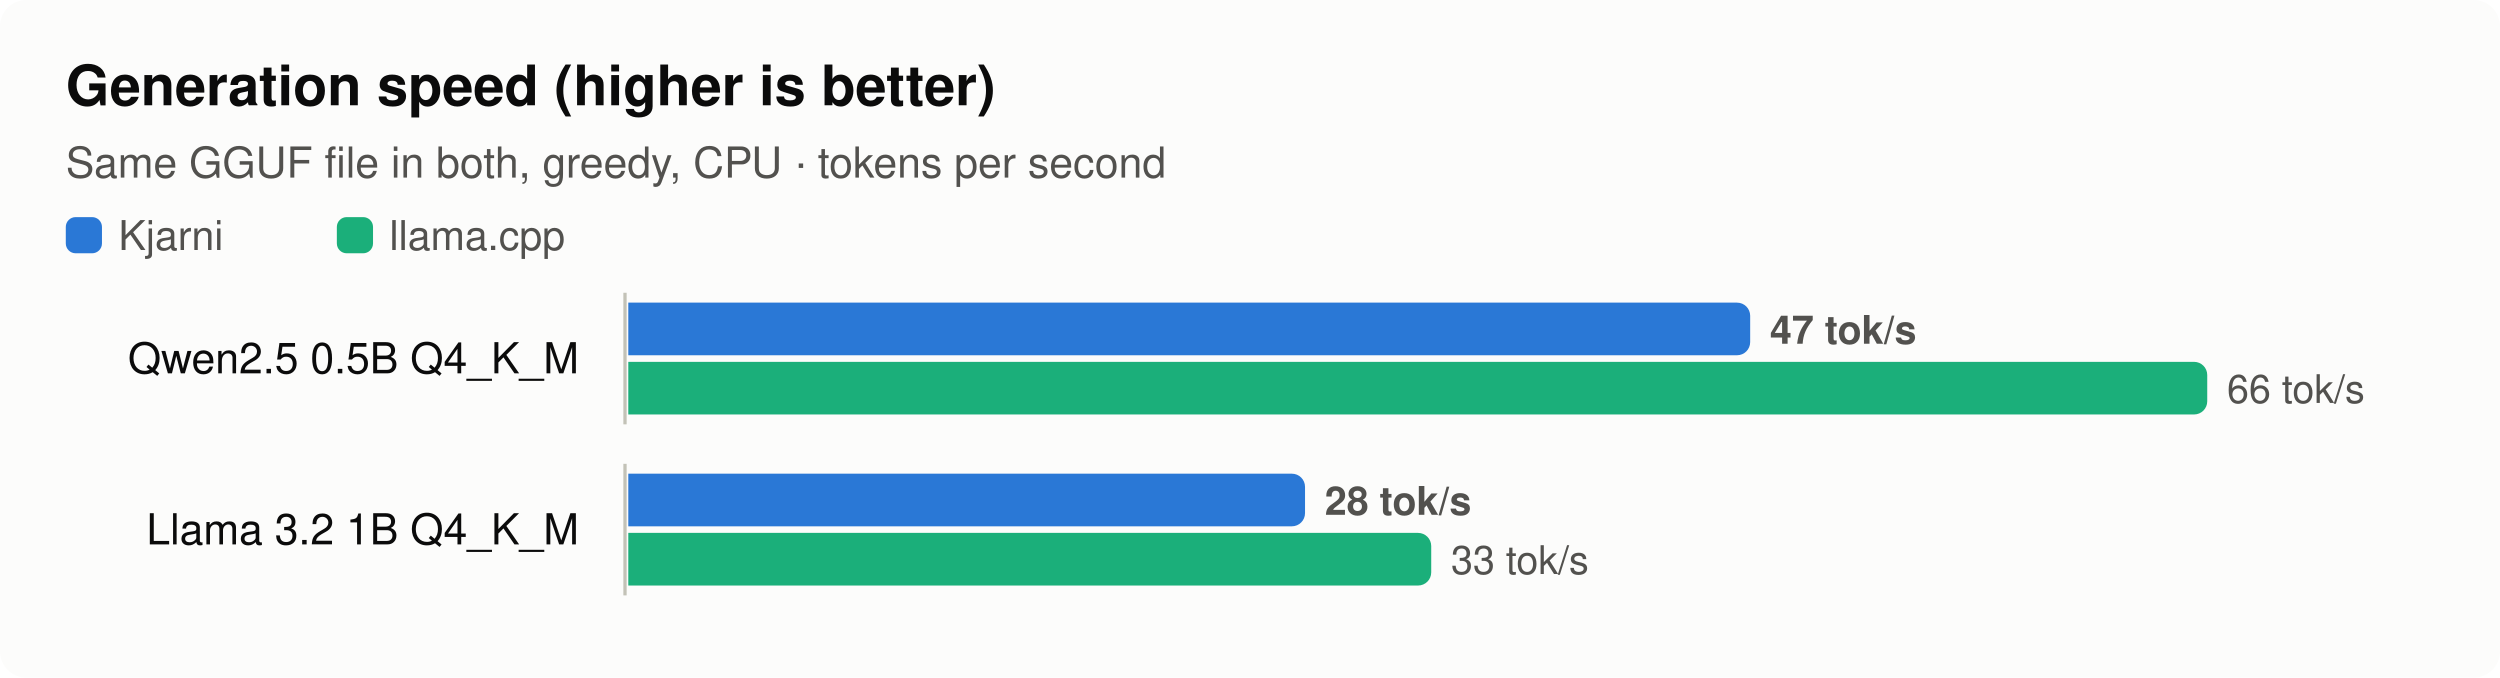
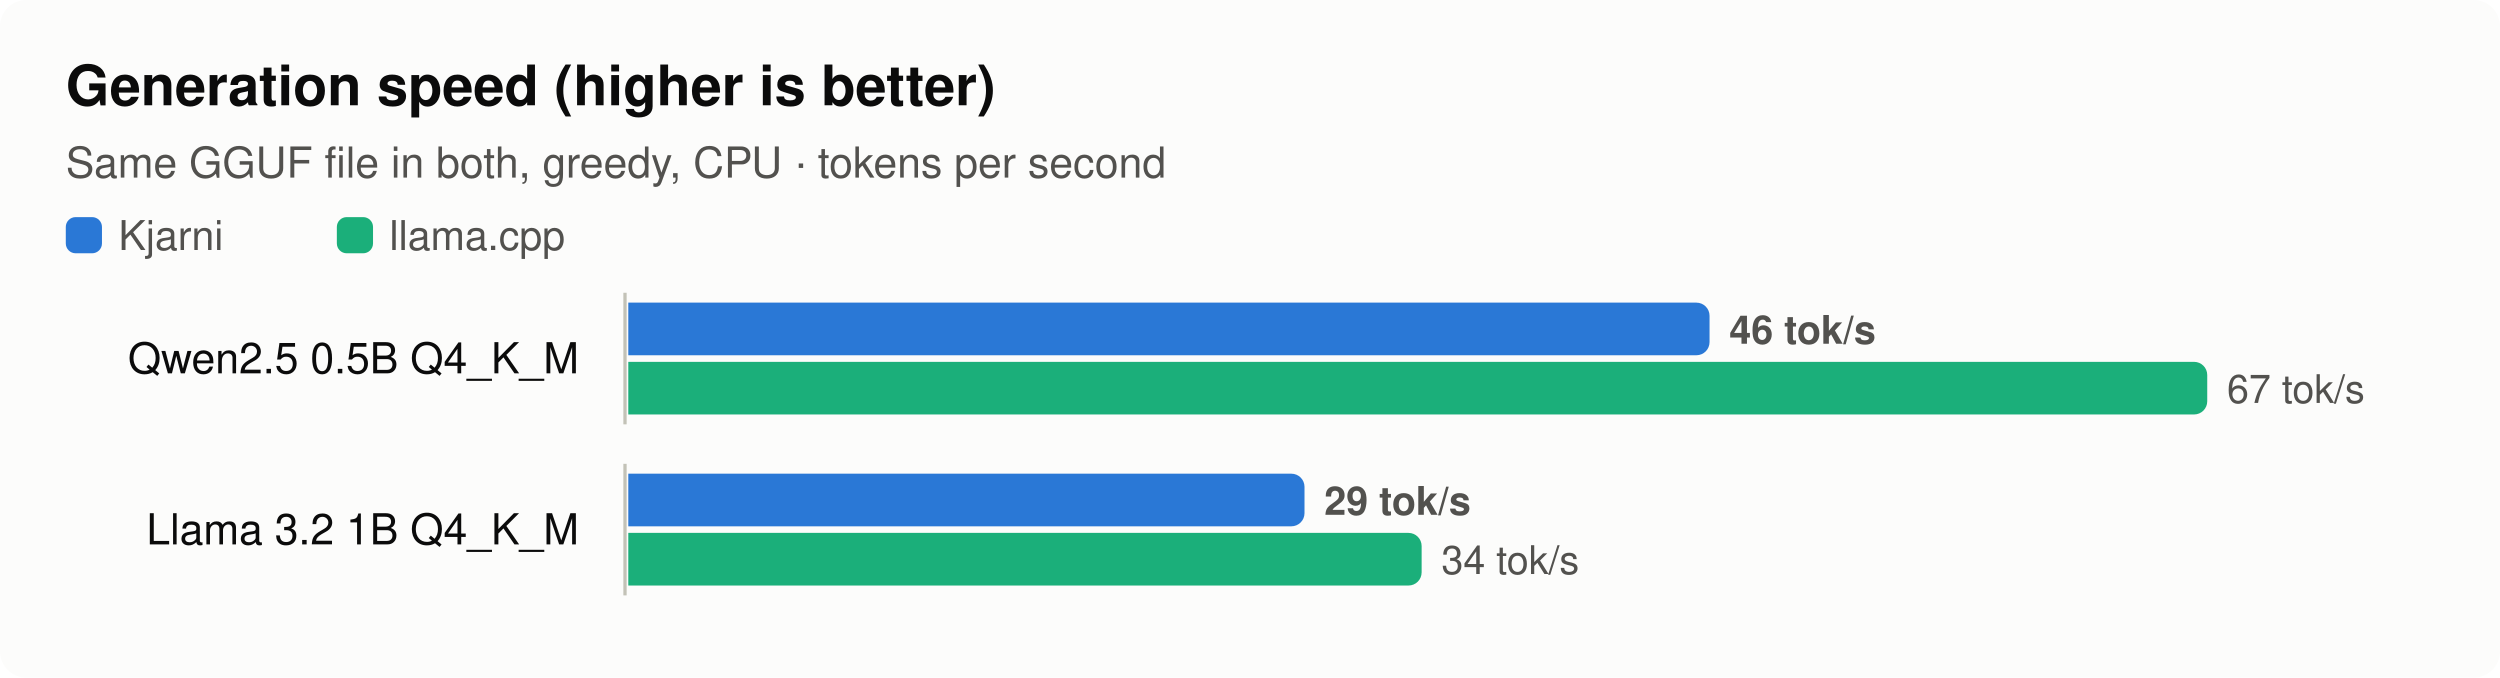
<svg xmlns="http://www.w3.org/2000/svg" width="760" height="206" viewBox="0 0 760 206" font-family="-apple-system, BlinkMacSystemFont, 'Segoe UI', Helvetica, Arial, sans-serif" role="img" aria-label="Generation speed (higher is better)">
  <rect width="760" height="206" rx="8" fill="#fcfcfb" />
  <text x="20" y="32" font-size="17" font-weight="600" fill="#0b0b0b">Generation speed (higher is better)</text>
  <text x="20" y="54" font-size="13" fill="#52514e">Same GGUF file in both, greedy, CPU · tokens per second</text>
  <rect x="20" y="66" width="11" height="11" rx="3" fill="#2a78d6" />
  <text x="36" y="76" font-size="12.5" fill="#52514e">Kjarni</text>
  <rect x="102.4" y="66" width="11" height="11" rx="3" fill="#1baf7a" />
  <text x="118.4" y="76" font-size="12.5" fill="#52514e">llama.cpp</text>
  <text x="176" y="113.5" text-anchor="end" font-size="13" fill="#0b0b0b">Qwen2.5 0.5B Q4_K_M</text>
  <line x1="190" y1="89" x2="190" y2="129" stroke="#c3c2b7" stroke-width="1" />
-   <path d="M191,92 h337.054 a4,4 0 0 1 4,4 v8 a4,4 0 0 1 -4,4 h-337.054 z" fill="#2a78d6" />
-   <text x="538.054" y="104.5" font-size="12" fill="#52514e" font-weight="600">47 tok/s</text>
+   <path d="M191,92 h324.703 a4,4 0 0 1 4,4 v8 a4,4 0 0 1 -4,4 h-324.703 z" fill="#2a78d6" />
+   <text x="525.703" y="104.5" font-size="12" fill="#52514e" font-weight="600">46 tok/s</text>
  <path d="M191,110 h476.0 a4,4 0 0 1 4,4 v8 a4,4 0 0 1 -4,4 h-476.0 z" fill="#1baf7a" />
-   <text x="677.0" y="122.5" font-size="12" fill="#52514e">66 tok/s</text>
+   <text x="677.0" y="122.5" font-size="12" fill="#52514e">67 tok/s</text>
  <text x="176" y="165.5" text-anchor="end" font-size="13" fill="#0b0b0b">Llama 3.2 1B Q4_K_M</text>
  <line x1="190" y1="141" x2="190" y2="181" stroke="#c3c2b7" stroke-width="1" />
-   <path d="M191,144 h201.73 a4,4 0 0 1 4,4 v8 a4,4 0 0 1 -4,4 h-201.73 z" fill="#2a78d6" />
-   <text x="402.73" y="156.5" font-size="12" fill="#52514e" font-weight="600">28 tok/s</text>
-   <path d="M191,162 h240.092 a4,4 0 0 1 4,4 v8 a4,4 0 0 1 -4,4 h-240.092 z" fill="#1baf7a" />
-   <text x="441.092" y="174.5" font-size="12" fill="#52514e">33 tok/s</text>
+   <path d="M191,144 h201.57 a4,4 0 0 1 4,4 v8 a4,4 0 0 1 -4,4 h-201.57 z" fill="#2a78d6" />
+   <text x="402.57" y="156.5" font-size="12" fill="#52514e" font-weight="600">29 tok/s</text>
+   <path d="M191,162 h237.178 a4,4 0 0 1 4,4 v8 a4,4 0 0 1 -4,4 h-237.178 z" fill="#1baf7a" />
+   <text x="438.178" y="174.5" font-size="12" fill="#52514e">34 tok/s</text>
</svg>
